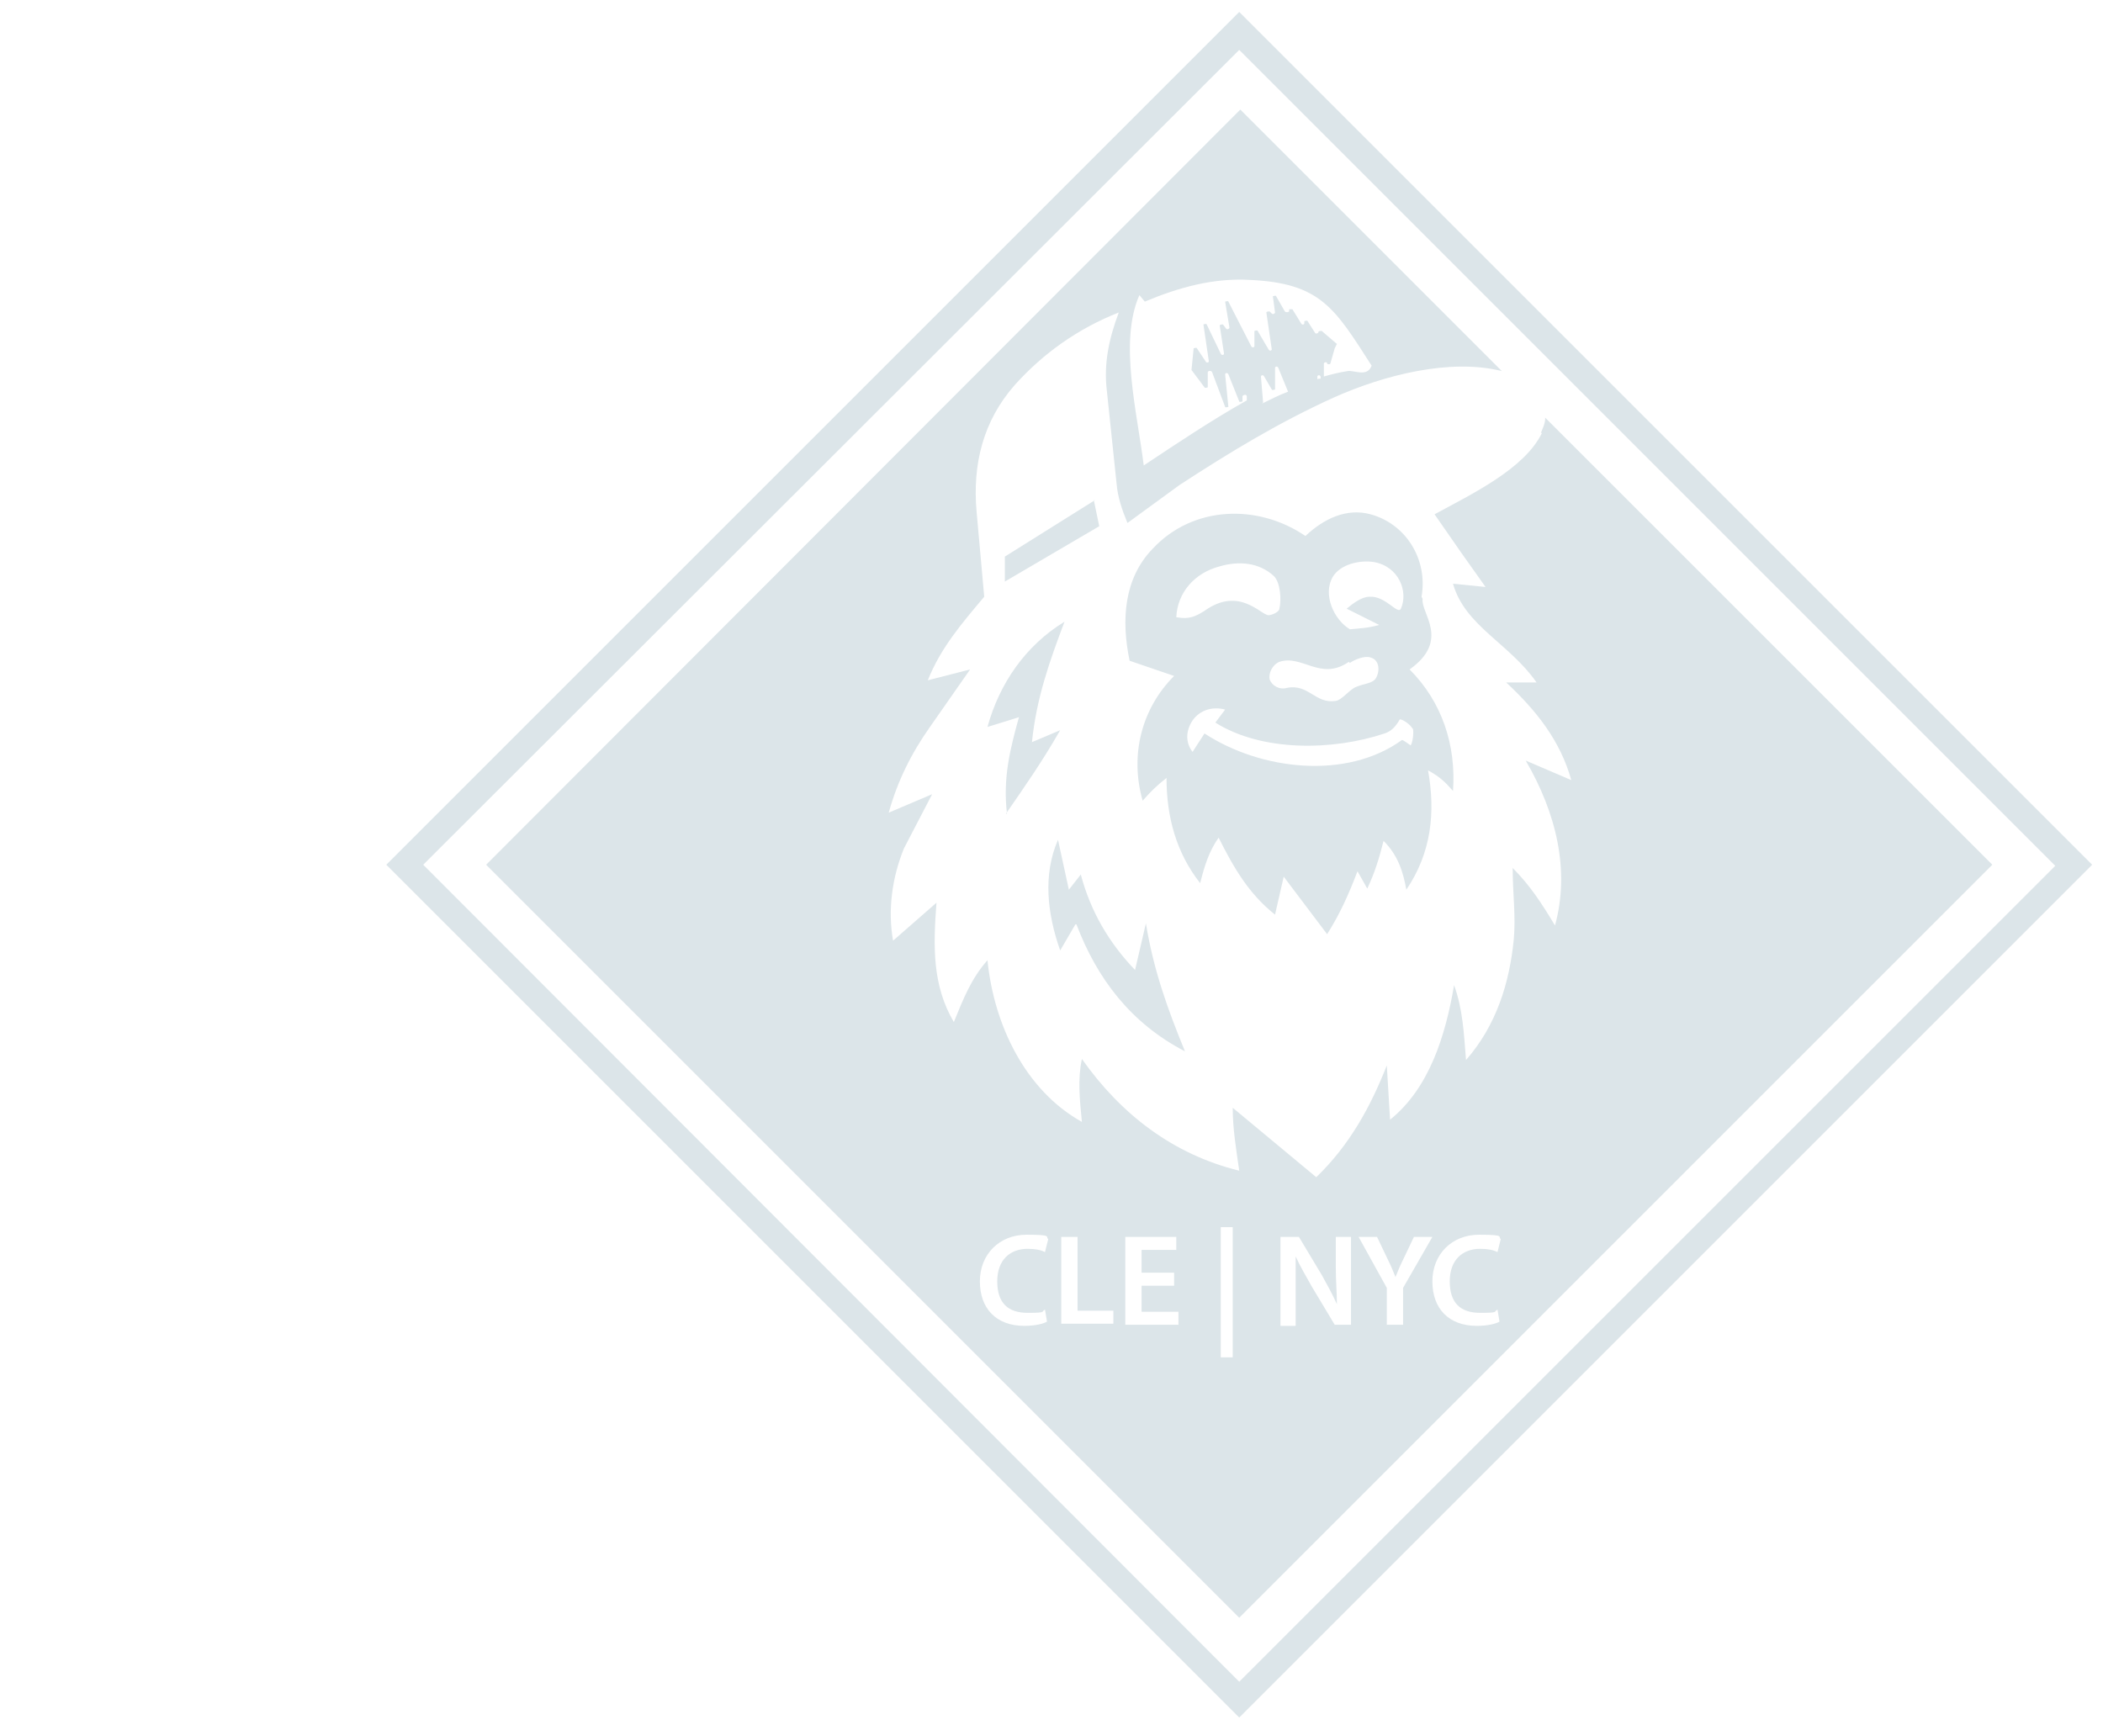
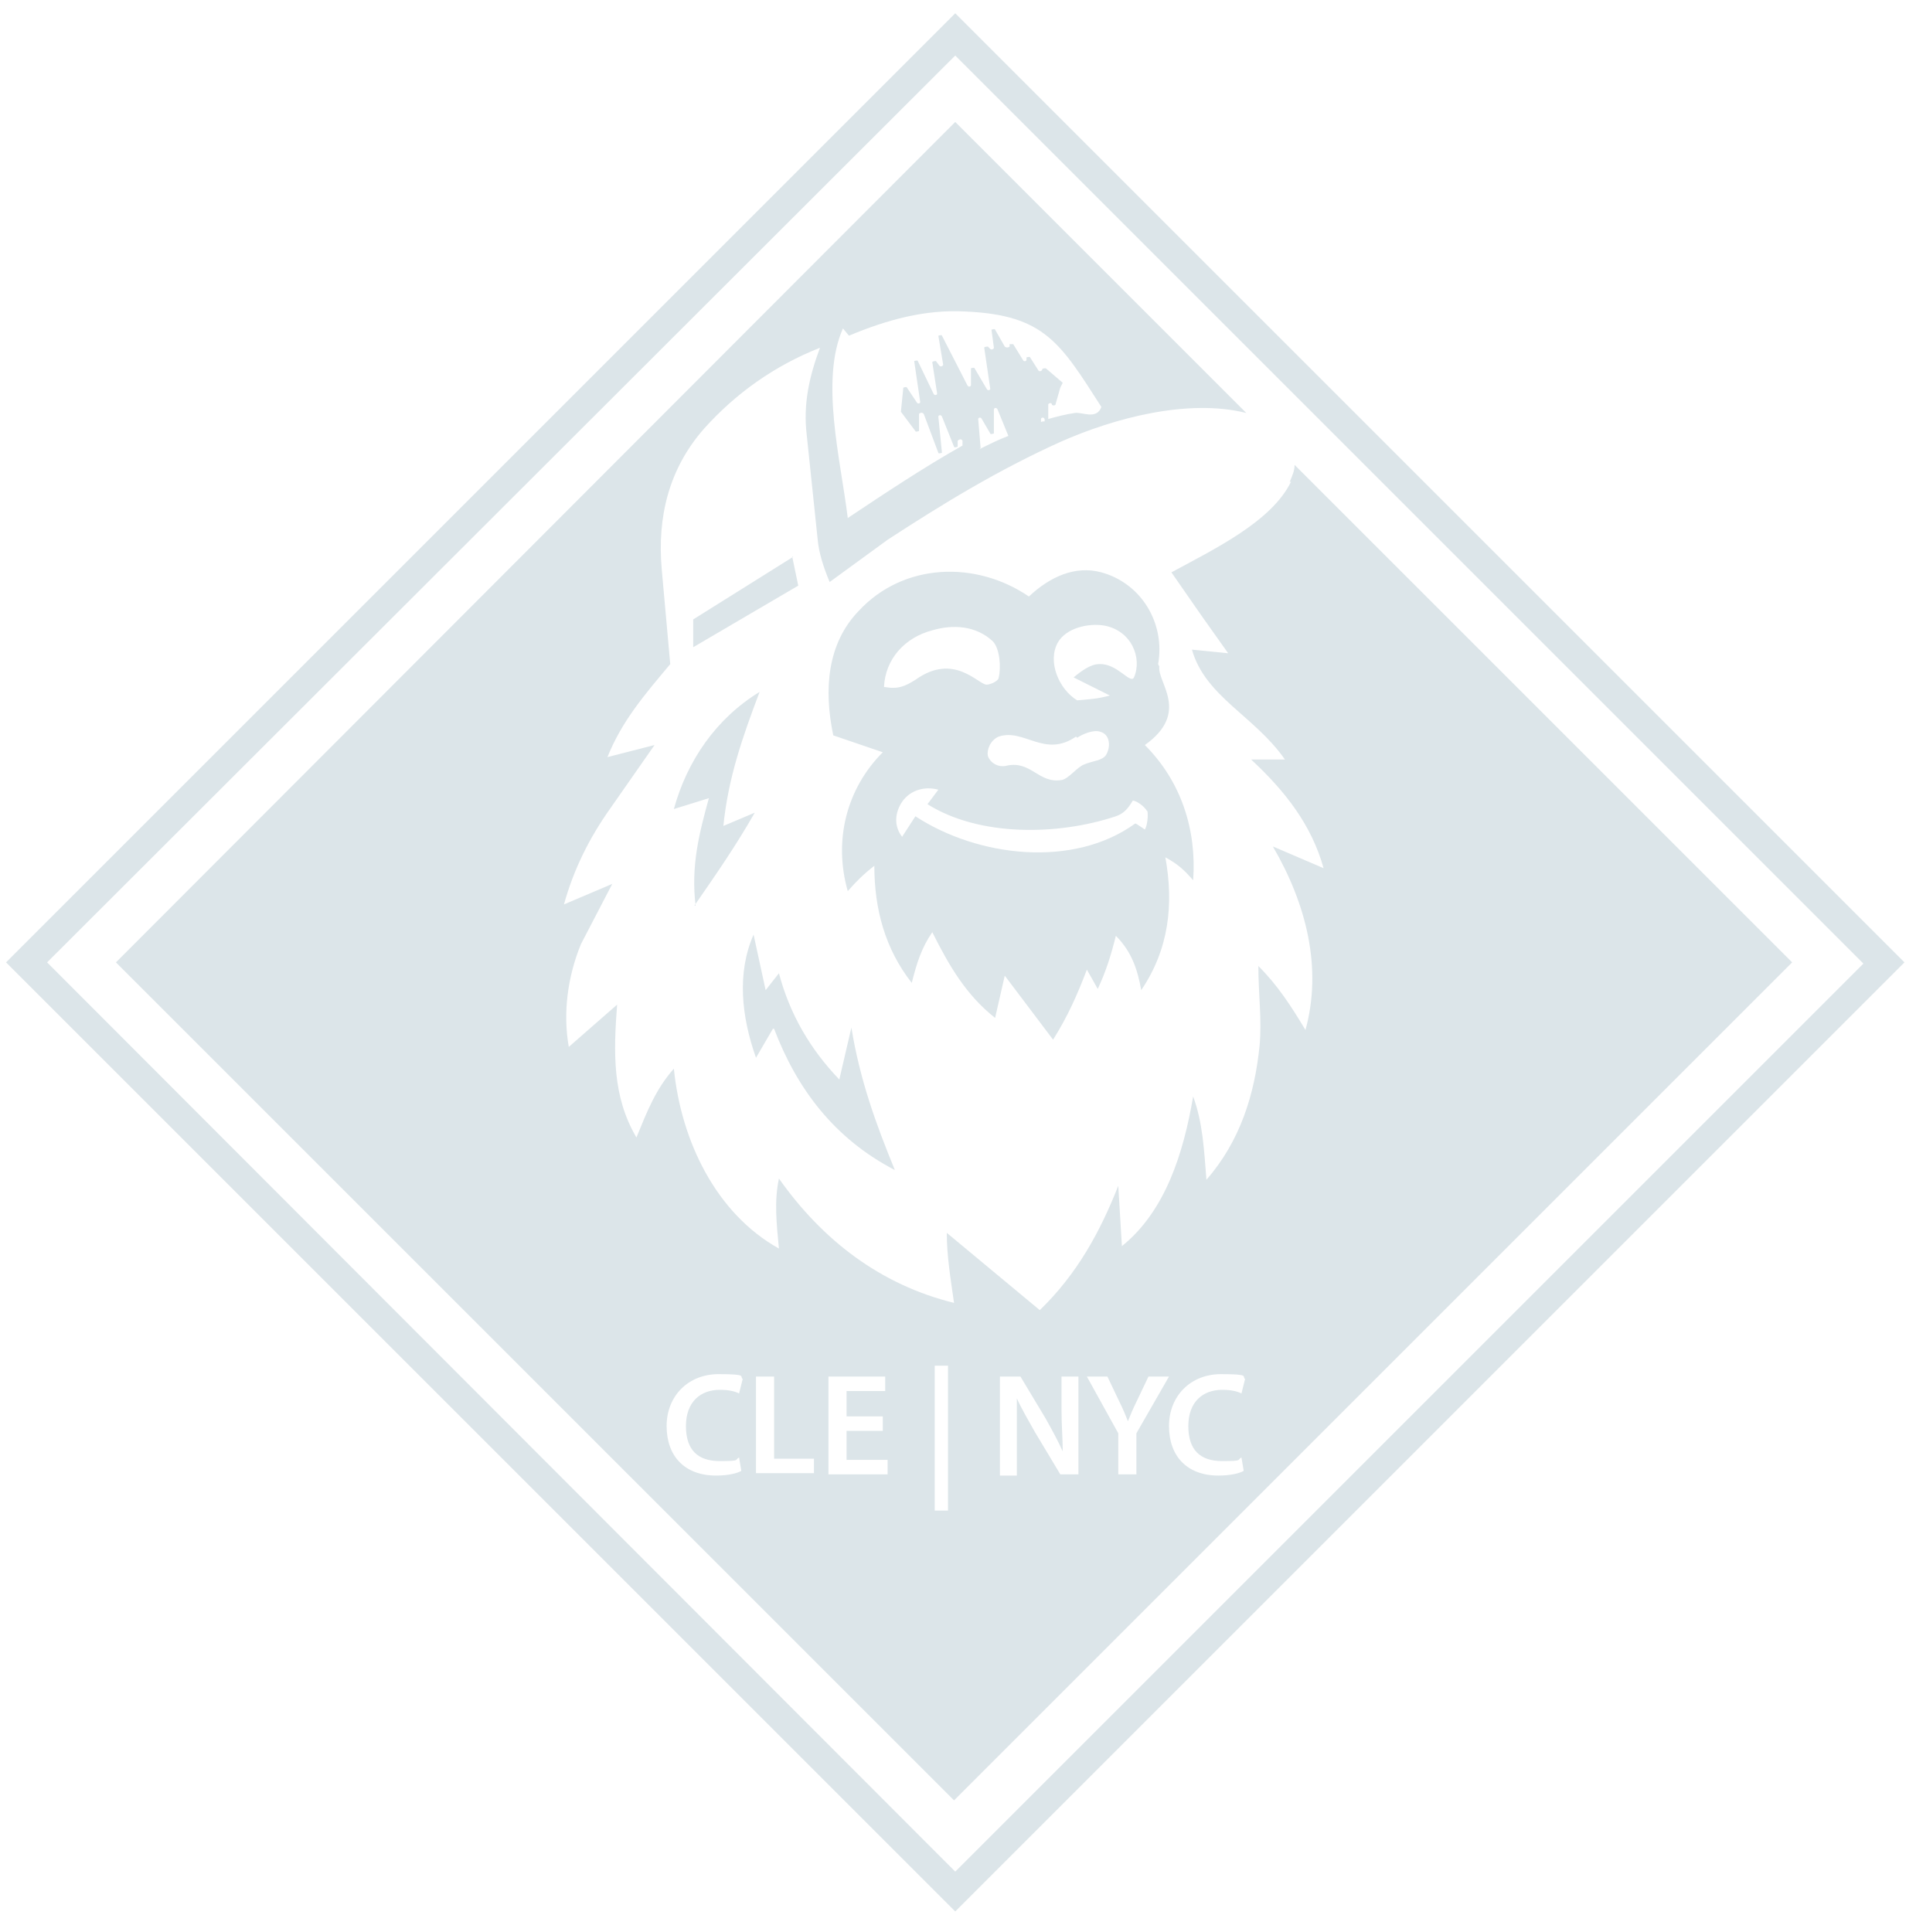
- <svg xmlns="http://www.w3.org/2000/svg" id="Layer_1" version="1.1" viewBox="0 0 193.8 160">
+ <svg xmlns="http://www.w3.org/2000/svg" id="Layer_1" version="1.1" viewBox="0 0 158.6 160">
  <defs>
    <style>
      .st0 {
        fill: #dce5e9;
      }
    </style>
  </defs>
-   <path class="st0" d="M96.5,121.8c-.3.2-1.1.4-2.1.4-2.6,0-4.1-1.6-4.1-4.1s1.8-4.3,4.3-4.3,1.7.2,2,.4l-.3,1.2c-.4-.2-.9-.3-1.6-.3-1.6,0-2.8,1-2.8,3s1,2.9,2.8,2.9,1.2-.1,1.6-.3l.2,1.2ZM97.8,114h1.5v6.8h3.3v1.2h-4.8v-8.1ZM108.2,118.5h-3v2.4h3.4v1.2h-4.9v-8.1h4.7v1.2h-3.2v2.1h3v1.2ZM113.6,113.1v12h-1.1v-12h1.1ZM118,122.1v-8.1h1.7l2.1,3.5c.5.9,1,1.8,1.4,2.7h0c0-1.1-.1-2.1-.1-3.4v-2.8h1.4v8.1h-1.5l-2.1-3.5c-.5-.9-1.1-1.9-1.5-2.8h0c0,1.1,0,2.1,0,3.5v2.9h-1.4ZM127.8,122.1v-3.4l-2.6-4.7h1.7l1,2.1c.3.6.5,1.1.7,1.6h0c.2-.5.4-1,.7-1.6l1-2.1h1.7l-2.7,4.7v3.4h-1.5ZM138.2,121.8c-.3.2-1.1.4-2.1.4-2.6,0-4.1-1.6-4.1-4.1s1.8-4.3,4.3-4.3,1.7.2,2,.4l-.3,1.2c-.4-.2-.9-.3-1.6-.3-1.6,0-2.8,1-2.8,3s1,2.9,2.8,2.9,1.2-.1,1.6-.3l.2,1.2ZM142.1,39.9c-1.6,3.3-6.4,5.6-9.9,7.5l2.5,3.6,2.2,3.1-3-.3c1.1,3.9,5.2,5.5,7.7,9.1h-2.8c2.8,2.6,5,5.4,6,9l-4.2-1.8c2.8,4.8,4.1,10.1,2.7,15.2-1.2-2-2.3-3.7-3.9-5.3,0,2.4.3,4.4.1,6.6-.4,4-1.6,7.9-4.4,11.1-.2-2.5-.3-4.7-1.1-6.9-.8,4.7-2.3,9.5-5.9,12.4l-.3-5c-1.5,3.8-3.4,7.3-6.5,10.3l-7.7-6.4c0,1.9.3,3.7.6,5.8-6.1-1.5-10.9-5.2-14.5-10.3-.4,1.9-.2,3.7,0,5.8-5.2-2.9-8.1-8.9-8.7-14.9-1.5,1.7-2.2,3.5-3.1,5.7-2-3.4-1.9-7-1.6-11l-4,3.5c-.5-2.8-.1-5.8,1-8.5l2.6-5-4,1.7c.8-2.9,2.1-5.5,3.8-7.9l3.7-5.3-3.9,1c1.2-3,3.1-5.2,5.2-7.7l-.7-7.8c-.4-4.4.6-8.4,3.5-11.7,2.6-2.9,5.8-5.2,9.6-6.7-.9,2.4-1.4,4.7-1.1,7.2l.9,8.6c.1,1.2.5,2.4,1,3.6l4.8-3.5c4.6-3,9.2-5.8,14.3-8.1,4.5-2,10.6-3.6,15.4-2.4l-24.1-24.1L44.8,79.7l69.4,69.4,69.4-69.4-41.2-41.2c0,.5-.2.9-.4,1.4ZM116.4,37.1l-.2-2.4c0-.1.2-.2.3,0l.7,1.2c0,.1.3,0,.3,0v-2c0-.1.2-.2.3,0l.9,2.2c-.8.3-1.6.7-2.4,1.1ZM121.4,35v-.3c0-.1.2-.2.3,0h0c0,.2,0,.2,0,.2-.2,0-.3,0-.5.2ZM105.5,27.8c3.1-1.3,6.3-2.2,9.7-2,6.5.3,7.8,2.6,11.2,7.9-.4,1.1-1.6.4-2.2.5-.7.1-1.5.3-2.2.5,0,0,0,0,0,0v-1.2c0-.1.3-.2.3,0,0,.1.3.1.3,0l.4-1.4.2-.4-1.4-1.2c-.1,0-.3,0-.3.1,0,.1-.2.2-.3.1l-.7-1.1c0-.1-.3,0-.3,0v.2c0,.1-.2.2-.3,0l-.8-1.3c0,0-.2,0-.3,0v.2c-.1.1-.3.1-.4,0l-.8-1.4c0-.1-.3,0-.3,0l.2,1.5c0,.1-.2.2-.3.1l-.2-.2c0,0-.3,0-.3.1l.5,3.4c0,.1-.2.2-.3,0l-1-1.7c0-.1-.3,0-.3,0v1.4c0,.1-.2.2-.3,0l-2.1-4.1c0-.1-.3,0-.3,0l.4,2.4c0,.1-.2.2-.3.1l-.3-.4c0,0-.3,0-.3.1l.4,2.6c0,.1-.2.2-.3,0l-1.3-2.7c0-.1-.3,0-.3,0l.5,3.4c0,.1-.2.2-.3,0l-.8-1.2c0-.1-.3,0-.3,0l-.2,2h0s0,0,0,0h0s0,0,0,0l1.2,1.6c0,.1.3,0,.3,0v-1.4c0-.1.3-.2.4,0l1.2,3.2c0,.1.3,0,.3,0l-.3-3c0-.1.2-.2.3,0l1,2.5c0,.1.3,0,.3,0v-.5c.1-.1.3-.2.4,0v.4c-3.2,1.8-6.5,4-9.5,6-.6-4.9-2.3-11.4-.4-15.7Z" />
-   <path class="st0" d="M131,55c.6-3.4-1.4-6.7-4.7-7.6-2.2-.6-4.3.4-6,2-4.4-3-10.4-2.8-14.1,1.2-2.6,2.7-2.9,6.5-2.1,10.3l4.1,1.4c-3,3-4.1,7.3-2.9,11.5.7-.8,1.3-1.4,2.2-2.1,0,3.6.9,6.9,3.1,9.7.4-1.6.8-2.9,1.7-4.2,1.4,2.8,2.8,5.2,5.2,7.1l.8-3.5,4,5.3c1.2-1.9,2-3.7,2.8-5.8l.9,1.6c.7-1.5,1.1-2.8,1.5-4.4,1.3,1.3,1.8,2.8,2.1,4.5,2.3-3.4,2.7-7.1,2-11,1.1.6,1.6,1.1,2.3,1.9.3-4.2-1-8.2-4-11.2,3.8-2.7,1-5.2,1.2-6.5ZM122.8,53.2c.7-1.2,2.5-1.6,3.8-1.4,2.3.4,3.2,2.7,2.5,4.3-.3.6-1.4-1.2-2.9-1.1-.7,0-1.5.6-2.1,1.1l3,1.5c-1.1.3-1.7.3-2.7.4-1.5-.9-2.5-3.2-1.6-4.8ZM124.4,61.1c.4-.3,1.4-.7,1.9-.5.8.2.9,1.2.5,1.9-.3.5-1.1.5-1.8.8-.6.2-1.3,1.2-1.9,1.3-1.9.3-2.5-1.6-4.5-1.2-.7.2-1.4-.2-1.6-.8-.1-.5.2-1.3.9-1.6,2.1-.7,3.8,1.8,6.4,0ZM108.4,56.9c.1-2.3,1.7-4.1,4-4.7,1.7-.5,3.6-.4,5,.9.6.6.7,2.2.5,3,0,.3-.7.6-1,.6-.7,0-2.7-2.7-5.9-.4-.8.5-1.4.8-2.5.6ZM130.2,67.1c.1.4,0,1.3-.2,1.6-.3-.2-.7-.5-.8-.5-5.1,3.7-13,2.8-18.2-.6l-1.1,1.7c-.7-.9-.6-2,0-2.9.7-1,1.9-1.3,3-1l-.9,1.2c4.3,2.7,10.8,2.6,15.6,1,.6-.2,1-.6,1.4-1.3.3,0,1,.5,1.2.9Z" />
-   <path class="st0" d="M92.7,75c1.8-2.6,3.4-4.9,5-7.7l-2.6,1.1c.4-4,1.6-7.4,3-11.1-3.6,2.2-6,5.7-7.1,9.7l2.9-.9c-.8,2.9-1.5,5.6-1.1,8.9Z" />
-   <path class="st0" d="M99.2,85.2c1.9,5,5,9.1,10,11.7-1.6-3.9-2.9-7.5-3.6-11.8l-1,4.3c-2.4-2.5-4.1-5.4-5-8.8l-1.1,1.4-1-4.6c-1.4,3.2-1,6.8.2,10.2l1.4-2.4Z" />
-   <path class="st0" d="M100.9,46.1l-8.3,5.2c0,.8,0,1.6,0,2.3l8.7-5.1-.5-2.4Z" />
-   <path class="st0" d="M191.1,78L115.9,2.8l-1.7-1.7-1.7,1.7L37.3,78l-1.7,1.7,1.7,1.7,75.2,75.2,1.7,1.7,1.7-1.7,75.2-75.2,1.7-1.7-1.7-1.7ZM114.2,155L39,79.7,114.2,4.6l75.2,75.2-75.2,75.2Z" />
+   <path class="st0" d="M61.4,121.8c-.3.2-1.1.4-2.1.4-2.6,0-4.1-1.6-4.1-4.1s1.8-4.3,4.3-4.3,1.7.2,2,.4l-.3,1.2c-.4-.2-.9-.3-1.6-.3-1.6,0-2.8,1-2.8,3s1,2.9,2.8,2.9,1.2-.1,1.6-.3l.2,1.2ZM62.6,114h1.5v6.8h3.3v1.2h-4.8v-8.1ZM73.1,118.5h-3v2.4h3.4v1.2h-4.9v-8.1h4.7v1.2h-3.2v2.1h3v1.2ZM78.5,113.1v12h-1.1v-12h1.1ZM82.8,122.1v-8.1h1.7l2.1,3.5c.5.9,1,1.8,1.4,2.7h0c0-1.1-.1-2.1-.1-3.4v-2.8h1.4v8.1h-1.5l-2.1-3.5c-.5-.9-1.1-1.9-1.5-2.8h0c0,1.1,0,2.1,0,3.5v2.9h-1.4ZM92.6,122.1v-3.4l-2.6-4.7h1.7l1,2.1c.3.6.5,1.1.7,1.6h0c.2-.5.4-1,.7-1.6l1-2.1h1.7l-2.7,4.7v3.4h-1.5ZM103,121.8c-.3.2-1.1.4-2.1.4-2.6,0-4.1-1.6-4.1-4.1s1.8-4.3,4.3-4.3,1.7.2,2,.4l-.3,1.2c-.4-.2-.9-.3-1.6-.3-1.6,0-2.8,1-2.8,3s1,2.9,2.8,2.9,1.2-.1,1.6-.3l.2,1.2ZM106.9,39.9c-1.6,3.3-6.4,5.6-9.9,7.5l2.5,3.6,2.2,3.1-3-.3c1.1,3.9,5.2,5.5,7.7,9.1h-2.8c2.8,2.6,5,5.4,6,9l-4.2-1.8c2.8,4.8,4.1,10.1,2.7,15.2-1.2-2-2.3-3.7-3.9-5.3,0,2.4.3,4.4.1,6.6-.4,4-1.6,7.9-4.4,11.1-.2-2.5-.3-4.7-1.1-6.9-.8,4.7-2.3,9.5-5.9,12.4l-.3-5c-1.5,3.8-3.4,7.3-6.5,10.3l-7.7-6.4c0,1.9.3,3.7.6,5.8-6.1-1.5-10.9-5.2-14.5-10.3-.4,1.9-.2,3.7,0,5.8-5.2-2.9-8.1-8.9-8.7-14.9-1.5,1.7-2.2,3.5-3.1,5.7-2-3.4-1.9-7-1.6-11l-4,3.5c-.5-2.8-.1-5.8,1-8.5l2.6-5-4,1.7c.8-2.9,2.1-5.5,3.8-7.9l3.7-5.3-3.9,1c1.2-3,3.1-5.2,5.2-7.7l-.7-7.8c-.4-4.4.6-8.4,3.5-11.7,2.6-2.9,5.8-5.2,9.6-6.7-.9,2.4-1.4,4.7-1.1,7.2l.9,8.6c.1,1.2.5,2.4,1,3.6l4.8-3.5c4.6-3,9.2-5.8,14.3-8.1,4.5-2,10.6-3.6,15.4-2.4l-24.1-24.1L9.6,79.7l69.4,69.4,69.4-69.4-41.2-41.2c0,.5-.2.9-.4,1.4ZM81.2,37.1l-.2-2.4c0-.1.2-.2.3,0l.7,1.2c0,.1.3,0,.3,0v-2c0-.1.2-.2.3,0l.9,2.2c-.8.3-1.6.7-2.4,1.1ZM86.2,35v-.3c0-.1.2-.2.3,0h0c0,.2,0,.2,0,.2-.2,0-.3,0-.5.2ZM70.3,27.8c3.1-1.3,6.3-2.2,9.7-2,6.5.3,7.8,2.6,11.2,7.9-.4,1.1-1.6.4-2.2.5-.7.1-1.5.3-2.2.5,0,0,0,0,0,0v-1.2c0-.1.3-.2.3,0,0,.1.3.1.3,0l.4-1.4.2-.4-1.4-1.2c-.1,0-.3,0-.3.1,0,.1-.2.2-.3.1l-.7-1.1c0-.1-.3,0-.3,0v.2c0,.1-.2.2-.3,0l-.8-1.3c0,0-.2,0-.3,0v.2c-.1.1-.3.1-.4,0l-.8-1.4c0-.1-.3,0-.3,0l.2,1.5c0,.1-.2.2-.3.1l-.2-.2c0,0-.3,0-.3.1l.5,3.4c0,.1-.2.2-.3,0l-1-1.7c0-.1-.3,0-.3,0v1.4c0,.1-.2.2-.3,0l-2.1-4.1c0-.1-.3,0-.3,0l.4,2.4c0,.1-.2.2-.3.1l-.3-.4c0,0-.3,0-.3.1l.4,2.6c0,.1-.2.2-.3,0l-1.3-2.7c0-.1-.3,0-.3,0l.5,3.4c0,.1-.2.2-.3,0l-.8-1.2c0-.1-.3,0-.3,0l-.2,2h0s0,0,0,0h0s0,0,0,0l1.2,1.6c0,.1.3,0,.3,0v-1.4c0-.1.3-.2.4,0l1.2,3.2c0,.1.3,0,.3,0l-.3-3c0-.1.2-.2.3,0l1,2.5c0,.1.3,0,.3,0v-.5c.1-.1.3-.2.4,0v.4c-3.2,1.8-6.5,4-9.5,6-.6-4.9-2.3-11.4-.4-15.7Z" />
+   <path class="st0" d="M95.9,55c.6-3.4-1.4-6.7-4.7-7.6-2.2-.6-4.3.4-6,2-4.4-3-10.4-2.8-14.1,1.2-2.6,2.7-2.9,6.5-2.1,10.3l4.1,1.4c-3,3-4.1,7.3-2.9,11.5.7-.8,1.3-1.4,2.2-2.1,0,3.6.9,6.9,3.1,9.7.4-1.6.8-2.9,1.7-4.2,1.4,2.8,2.8,5.2,5.2,7.1l.8-3.5,4,5.3c1.2-1.9,2-3.7,2.8-5.8l.9,1.6c.7-1.5,1.1-2.8,1.5-4.4,1.3,1.3,1.8,2.8,2.1,4.5,2.3-3.4,2.7-7.1,2-11,1.1.6,1.6,1.1,2.3,1.9.3-4.2-1-8.2-4-11.2,3.8-2.7,1-5.2,1.2-6.5ZM87.6,53.2c.7-1.2,2.5-1.6,3.8-1.4,2.3.4,3.2,2.7,2.5,4.3-.3.6-1.4-1.2-2.9-1.1-.7,0-1.5.6-2.1,1.1l3,1.5c-1.1.3-1.7.3-2.7.4-1.5-.9-2.5-3.2-1.6-4.8ZM89.2,61.1c.4-.3,1.4-.7,1.9-.5.8.2.9,1.2.5,1.9-.3.5-1.1.5-1.8.8-.6.2-1.3,1.2-1.9,1.3-1.9.3-2.5-1.6-4.5-1.2-.7.2-1.4-.2-1.6-.8-.1-.5.2-1.3.9-1.6,2.1-.7,3.8,1.8,6.4,0ZM73.2,56.9c.1-2.3,1.7-4.1,4-4.7,1.7-.5,3.6-.4,5,.9.6.6.7,2.2.5,3,0,.3-.7.6-1,.6-.7,0-2.7-2.7-5.9-.4-.8.5-1.4.8-2.5.6ZM95,67.1c.1.4,0,1.3-.2,1.6-.3-.2-.7-.5-.8-.5-5.1,3.7-13,2.8-18.2-.6l-1.1,1.7c-.7-.9-.6-2,0-2.9.7-1,1.9-1.3,3-1l-.9,1.2c4.3,2.7,10.8,2.6,15.6,1,.6-.2,1-.6,1.4-1.3.3,0,1,.5,1.2.9Z" />
+   <path class="st0" d="M57.5,75c1.8-2.6,3.4-4.9,5-7.7l-2.6,1.1c.4-4,1.6-7.4,3-11.1-3.6,2.2-6,5.7-7.1,9.7l2.9-.9c-.8,2.9-1.5,5.6-1.1,8.9Z" />
+   <path class="st0" d="M64.1,85.2c1.9,5,5,9.1,10,11.7-1.6-3.9-2.9-7.5-3.6-11.8l-1,4.3c-2.4-2.5-4.1-5.4-5-8.8l-1.1,1.4-1-4.6c-1.4,3.2-1,6.8.2,10.2l1.4-2.4Z" />
+   <path class="st0" d="M65.7,46.1l-8.3,5.2c0,.8,0,1.6,0,2.3l8.7-5.1-.5-2.4Z" />
+   <path class="st0" d="M156,78L80.8,2.8l-1.7-1.7-1.7,1.7L2.2,78l-1.7,1.7,1.7,1.7,75.2,75.2,1.7,1.7,1.7-1.7,75.2-75.2,1.7-1.7-1.7-1.7ZM79.1,155L3.9,79.7,79.1,4.6l75.2,75.2-75.2,75.2Z" />
</svg>
